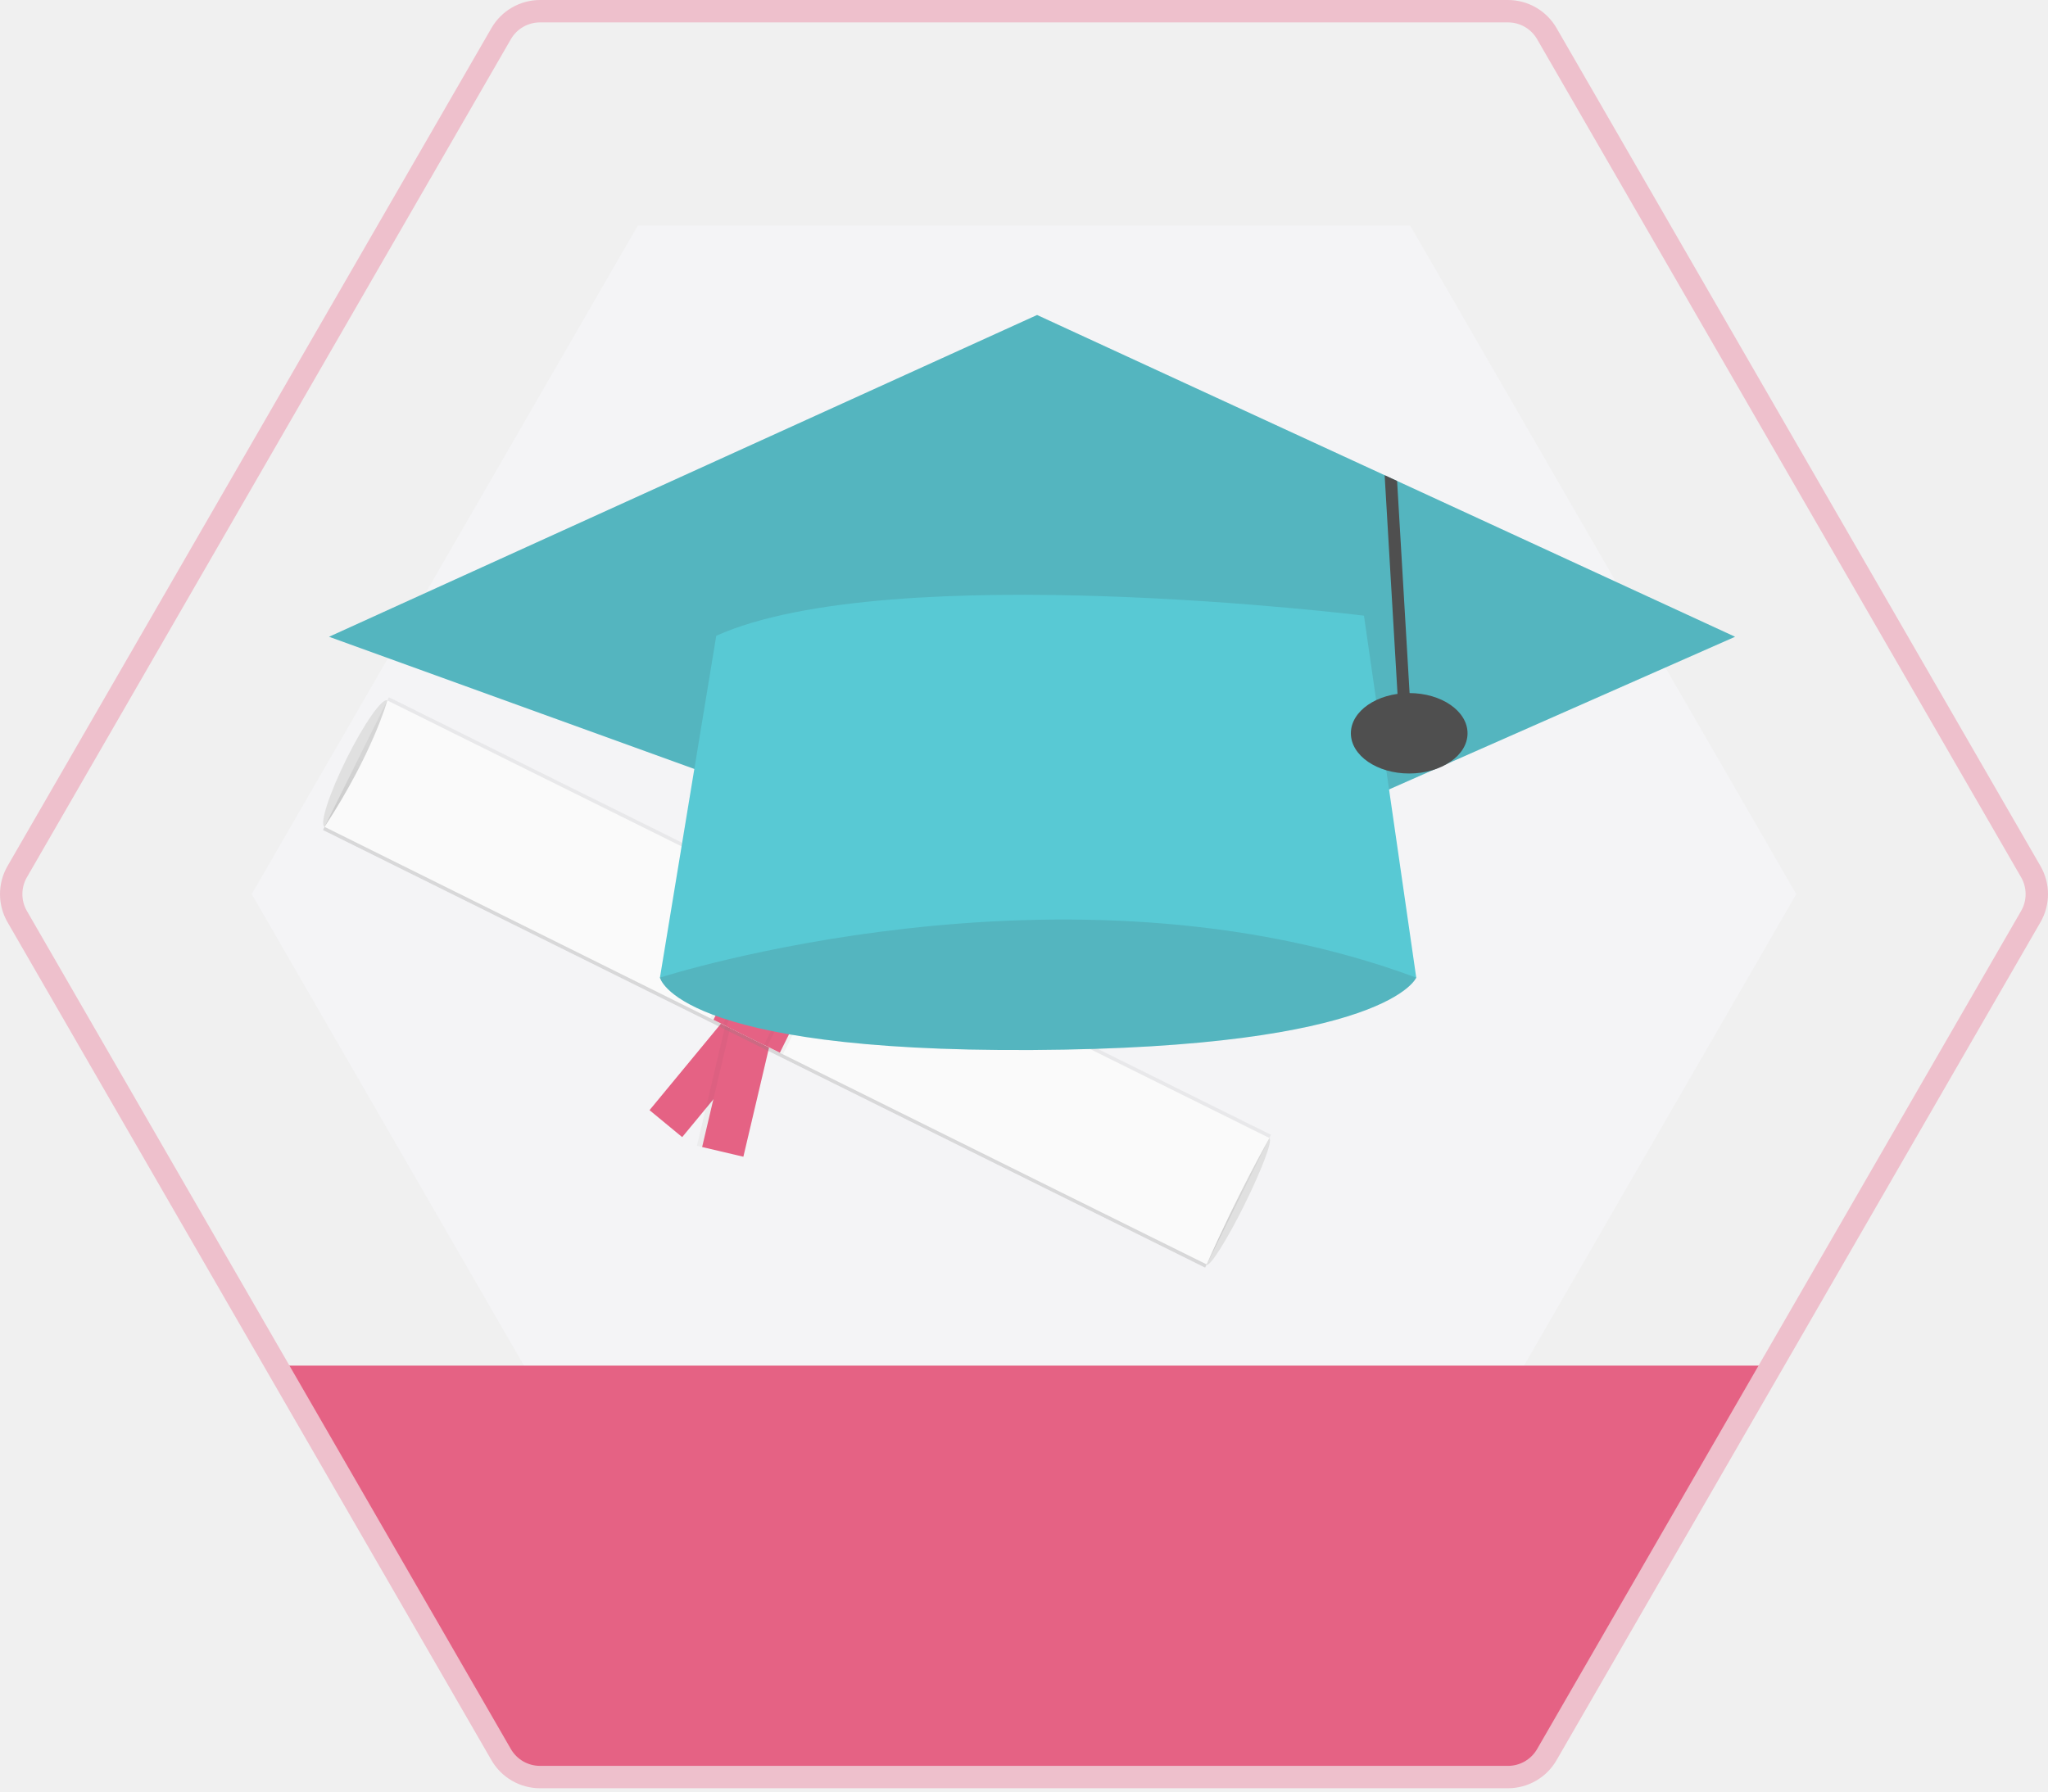
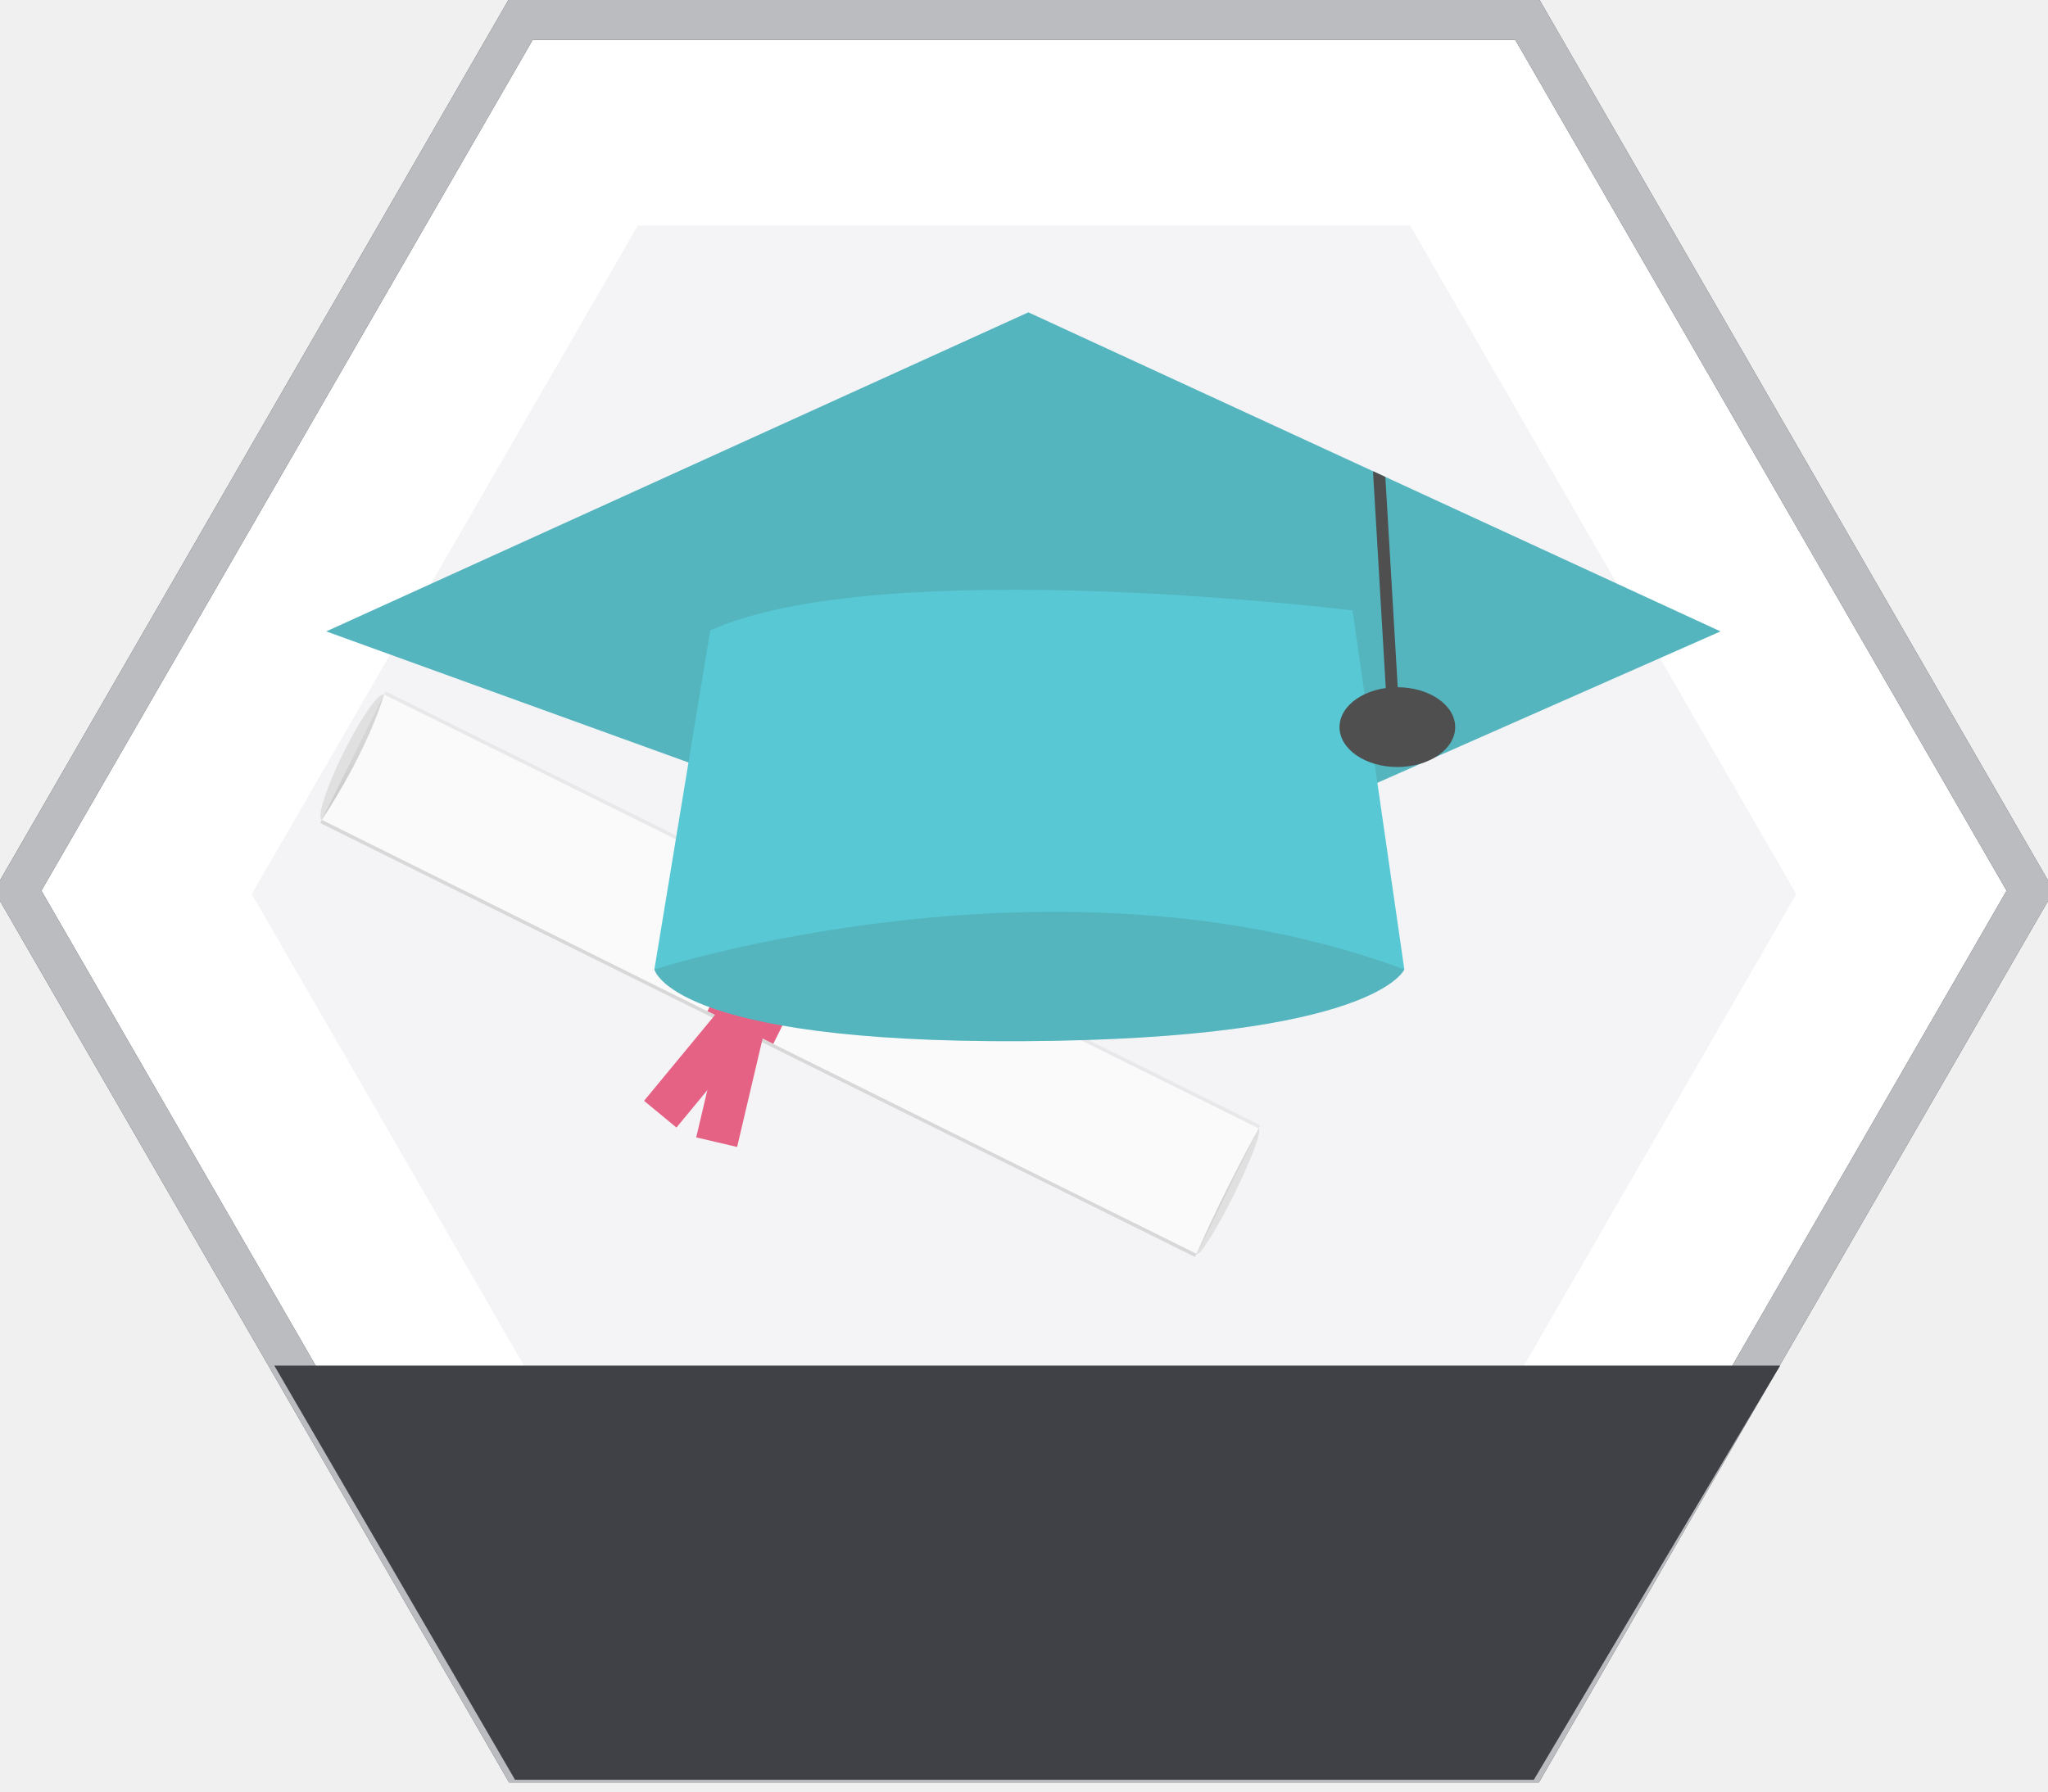
- <svg xmlns="http://www.w3.org/2000/svg" width="200" height="175" viewBox="0 0 200 175" fill="none">
-   <path d="M62.292 152.65H137.708L175.417 87.337L137.708 22.024H62.292L24.583 87.337L62.292 152.65Z" fill="#F4F4F6" />
-   <path d="M26.787 133.39H173.845L149.791 173.844H50.295L26.787 133.39Z" fill="#E56284" />
-   <path d="M147.268 174.674H52.732C51.773 174.673 50.831 174.419 50 173.94C49.169 173.46 48.479 172.771 47.998 171.941L0.73 90.07C0.252 89.238 0 88.296 0 87.337C0 86.377 0.252 85.435 0.73 84.603L47.998 2.733C48.479 1.903 49.169 1.214 50 0.734C50.831 0.255 51.773 0.002 52.732 0H147.268C148.227 0.002 149.169 0.255 150 0.734C150.831 1.214 151.521 1.903 152.002 2.733L199.27 84.603C199.748 85.435 200 86.377 200 87.337C200 88.296 199.748 89.238 199.27 90.07L152.002 171.941C151.521 172.771 150.831 173.46 150 173.94C149.169 174.419 148.227 174.673 147.268 174.674ZM52.732 2.187C52.157 2.188 51.591 2.34 51.093 2.627C50.594 2.915 50.18 3.329 49.891 3.827L2.624 85.697C2.337 86.195 2.186 86.761 2.186 87.337C2.186 87.912 2.337 88.478 2.624 88.977L49.891 170.847C50.18 171.345 50.594 171.759 51.093 172.047C51.591 172.335 52.157 172.486 52.732 172.487H147.268C147.843 172.487 148.408 172.335 148.907 172.047C149.405 171.759 149.82 171.345 150.108 170.847L197.376 88.977C197.663 88.478 197.814 87.912 197.814 87.337C197.814 86.761 197.663 86.195 197.376 85.697L150.108 3.827C149.82 3.329 149.405 2.915 148.907 2.627C148.409 2.34 147.843 2.188 147.268 2.187L52.732 2.187Z" fill="#EEC0CC" />
-   <path d="M35.686 75.05C37.378 71.639 38.335 68.669 37.824 68.415C37.312 68.161 35.525 70.72 33.833 74.131C32.141 77.541 31.184 80.512 31.695 80.766C32.207 81.019 33.994 78.46 35.686 75.05Z" fill="#E0E0E0" />
-   <path d="M121.527 117.682C123.219 114.272 124.309 111.367 123.962 111.195C123.614 111.022 121.96 113.647 120.268 117.058C118.576 120.468 117.486 123.373 117.834 123.545C118.181 123.718 119.835 121.093 121.527 117.682Z" fill="#E0E0E0" />
-   <path d="M75.398 100.441L72.209 97.807L63.43 108.439L66.62 111.072L75.398 100.441Z" fill="#E56284" />
-   <path opacity="0.05" d="M68.064 111.92L72.594 112.986L75.75 99.564L71.22 98.499L68.064 111.92Z" fill="#3F4147" />
-   <path d="M68.568 112.039L72.594 112.986L75.75 99.564L71.724 98.618L68.568 112.039Z" fill="#E56284" />
-   <path d="M37.977 68.106L31.542 81.074L117.688 123.817L124.122 110.849L37.977 68.106Z" fill="url(#paint0_linear)" />
-   <path d="M117.841 123.508C116.155 122.699 30.46 80.153 31.695 80.766C36.452 73.506 37.824 68.415 37.824 68.415L123.969 111.158C123.969 111.158 120.944 116.467 117.841 123.508Z" fill="#FAFAFA" />
-   <path opacity="0.05" d="M82.594 90.629L75.493 87.105L69.365 99.456L76.466 102.979L82.594 90.629Z" fill="#3F4147" />
-   <path d="M82.286 90.476L75.802 87.258L69.674 99.609L76.158 102.826L82.286 90.476Z" fill="#E56284" />
-   <path opacity="0.05" d="M81.05 89.863L76.728 87.718L70.6 100.069L74.922 102.213L81.05 89.863Z" fill="#3F4147" />
-   <path d="M80.742 89.71L77.037 87.871L70.909 100.222L74.614 102.06L80.742 89.71Z" fill="#E56284" />
-   <path d="M69.162 88.421L64.448 95.493C64.448 95.493 66.019 102.761 100.787 102.564C135.555 102.368 138.305 95.493 138.305 95.493L131.823 86.064L111.984 72.51L69.162 88.421Z" fill="#58C9D4" />
-   <path opacity="0.15" d="M69.162 88.421L64.448 95.493C64.448 95.493 66.019 102.761 100.787 102.564C135.555 102.368 138.305 95.493 138.305 95.493L131.823 86.064L111.984 72.51L69.162 88.421Z" fill="#3F4147" />
-   <path d="M169.439 62.198L107.564 89.501L32.135 62.198L101.278 30.769L135.219 46.419L136.435 46.98L169.439 62.198Z" fill="#58C9D4" />
-   <path opacity="0.15" d="M169.439 62.198L107.564 89.501L32.135 62.198L101.278 30.769L135.219 46.419L136.435 46.98L169.439 62.198Z" fill="#3F4147" />
-   <path d="M137.716 68.743L136.537 68.814L135.219 46.419L136.435 46.98L137.716 68.743Z" fill="#4F4F4F" />
-   <path d="M69.948 62.1L64.448 95.493C64.448 95.493 103.93 82.725 138.305 95.493L133.198 60.135C133.198 60.135 87.037 54.439 69.948 62.1Z" fill="#58C9D4" />
-   <path d="M137.618 75.555C140.764 75.555 143.314 73.796 143.314 71.626C143.314 69.457 140.764 67.698 137.618 67.698C134.471 67.698 131.921 69.457 131.921 71.626C131.921 73.796 134.471 75.555 137.618 75.555Z" fill="#4F4F4F" />
+ <svg xmlns="http://www.w3.org/2000/svg" class="badge" width="400" height="350" viewBox="0 0 400 350" fill="none">
+   <path class="badge-border--hidden" fill="#FFFFFF" d="M298.268 3.795L396.536 174L298.268 344.205L101.732 344.205L3.464 174L101.732 3.795L298.268 3.795Z" stroke="#3F4147" stroke-width="8" />
+   <path class="badge-border" d="M298.268 3.795L396.536 174L298.268 344.205L101.732 344.205L3.464 174L101.732 3.795L298.268 3.795Z" stroke="#BABCBF" stroke-width="8" />
+   <path class="badge__bg" d="M124.583 305.3H275.416L350.833 174.674L275.417 44.049H124.583L49.166 174.674L124.583 305.3Z" fill="#F4F4F6" />
+   <path d="M53.575 266.78H347.689L299.581 347.689H100.589L53.575 266.78Z" fill="#3F4147" />
+   <g class="degree">
+     <path d="M70.771 148.837C74.127 142.073 76.025 136.182 75.011 135.679C73.996 135.175 70.453 140.25 67.097 147.014C63.741 153.778 61.843 159.669 62.858 160.172C63.872 160.676 67.415 155.601 70.771 148.837Z" fill="#E0E0E0" />
+     <path d="M241.01 233.385C244.366 226.621 246.527 220.861 245.838 220.519C245.149 220.177 241.869 225.382 238.513 232.146C235.157 238.91 232.996 244.67 233.685 245.012C234.374 245.354 237.654 240.148 241.01 233.385Z" fill="#E0E0E0" />
+     <path d="M75.314 135.067L62.554 160.785L233.395 245.551L246.156 219.833L75.314 135.067Z" fill="url(#paint0_linear_2_588)" />
+     <path d="M233.699 244.939C230.355 243.335 60.408 158.957 62.858 160.172C72.29 145.775 75.011 135.679 75.011 135.679L245.852 220.445C245.852 220.445 239.853 230.975 233.699 244.939Z" fill="#FAFAFA" />
+     <path d="M149.528 199.192L143.203 193.969L125.794 215.053L132.119 220.276L149.528 199.192Z" fill="#E56284" />
+     <path d="M135.982 222.193L143.967 224.07L150.226 197.454L142.241 195.576L135.982 222.193Z" fill="#E56284" />
+     <path d="M163.187 179.429L150.328 173.049L138.175 197.542L151.034 203.922L163.187 179.429Z" fill="#E56284" />
+   </g>
+   <g class="cap">
+     <path d="M137.161 175.355L127.811 189.379C127.811 189.379 130.928 203.792 199.879 203.403C268.83 203.013 274.284 189.379 274.284 189.379L261.428 170.68L222.083 143.801L137.161 175.355Z" fill="#58C9D4" />
+     <path opacity="0.15" d="M137.161 175.355L127.811 189.379C127.811 189.379 130.928 203.792 199.879 203.403C268.83 203.013 274.284 189.379 274.284 189.379L261.428 170.68L222.083 143.801L137.161 175.355Z" fill="#3F4147" />
+     <path d="M336.028 123.349L213.318 177.497L63.73 123.349L200.853 61.021L268.164 92.056L270.575 93.171L336.028 123.349Z" fill="#58C9D4" />
+     <path opacity="0.15" d="M336.028 123.349L213.318 177.497L63.73 123.349L200.853 61.021L268.164 92.056L270.575 93.171L336.028 123.349Z" fill="#3F4147" />
+     <path d="M138.719 123.155L127.811 189.379C127.811 189.379 206.112 164.058 274.284 189.379L264.155 119.259C264.155 119.259 172.61 107.962 138.719 123.155Z" fill="#58C9D4" />
+     <g class="cap__ribbon">
+       <path d="M273.115 136.329L270.777 136.469L268.164 92.056L270.575 93.171L273.115 136.329Z" fill="#4F4F4F" />
+       <path d="M272.92 149.839C279.159 149.839 284.217 146.351 284.217 142.048C284.217 137.745 279.159 134.257 272.92 134.257C266.681 134.257 261.623 137.745 261.623 142.048C261.623 146.351 266.681 149.839 272.92 149.839Z" fill="#4F4F4F" />
+     </g>
+   </g>
  <defs>
-     <linearGradient id="paint0_linear" x1="74.615" y1="102.446" x2="81.049" y2="89.478" gradientUnits="userSpaceOnUse">
+     <linearGradient id="paint0_linear_2_588" x1="147.975" y1="203.168" x2="160.735" y2="177.45" gradientUnits="userSpaceOnUse">
      <stop stop-color="#808080" stop-opacity="0.25" />
      <stop offset="0.535" stop-color="#808080" stop-opacity="0.12" />
      <stop offset="1" stop-color="#808080" stop-opacity="0.1" />
    </linearGradient>
  </defs>
</svg>
